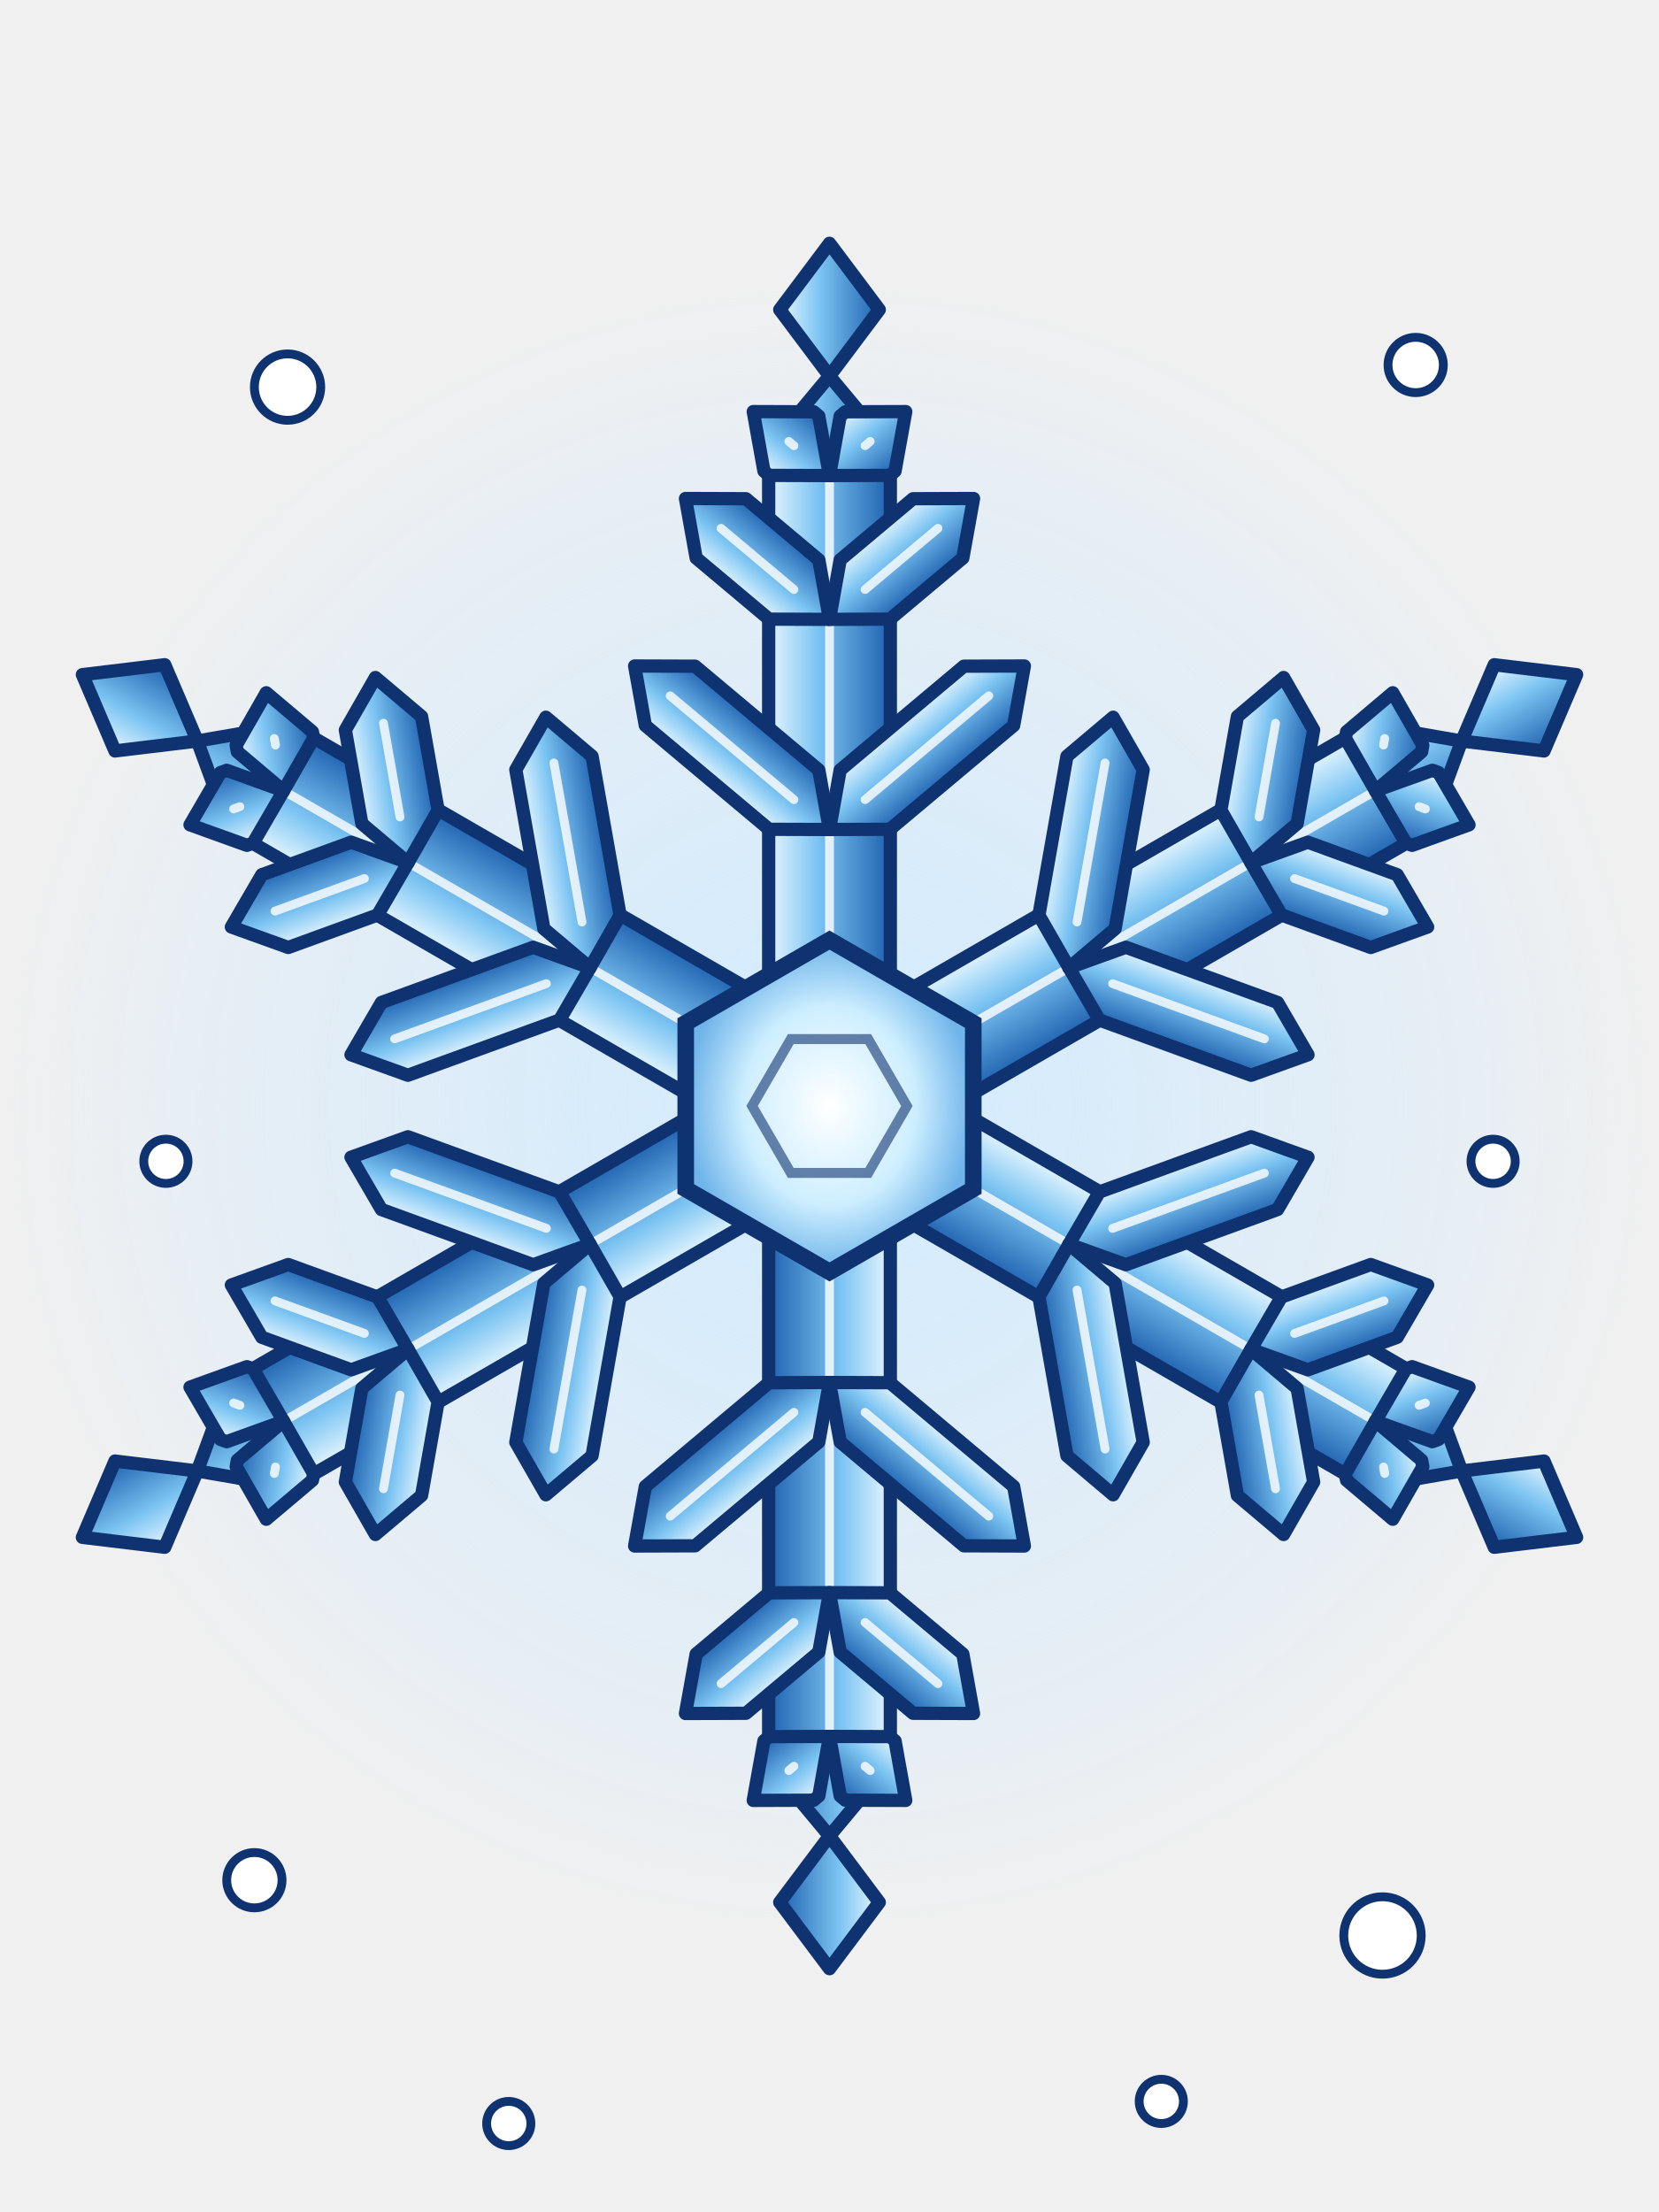
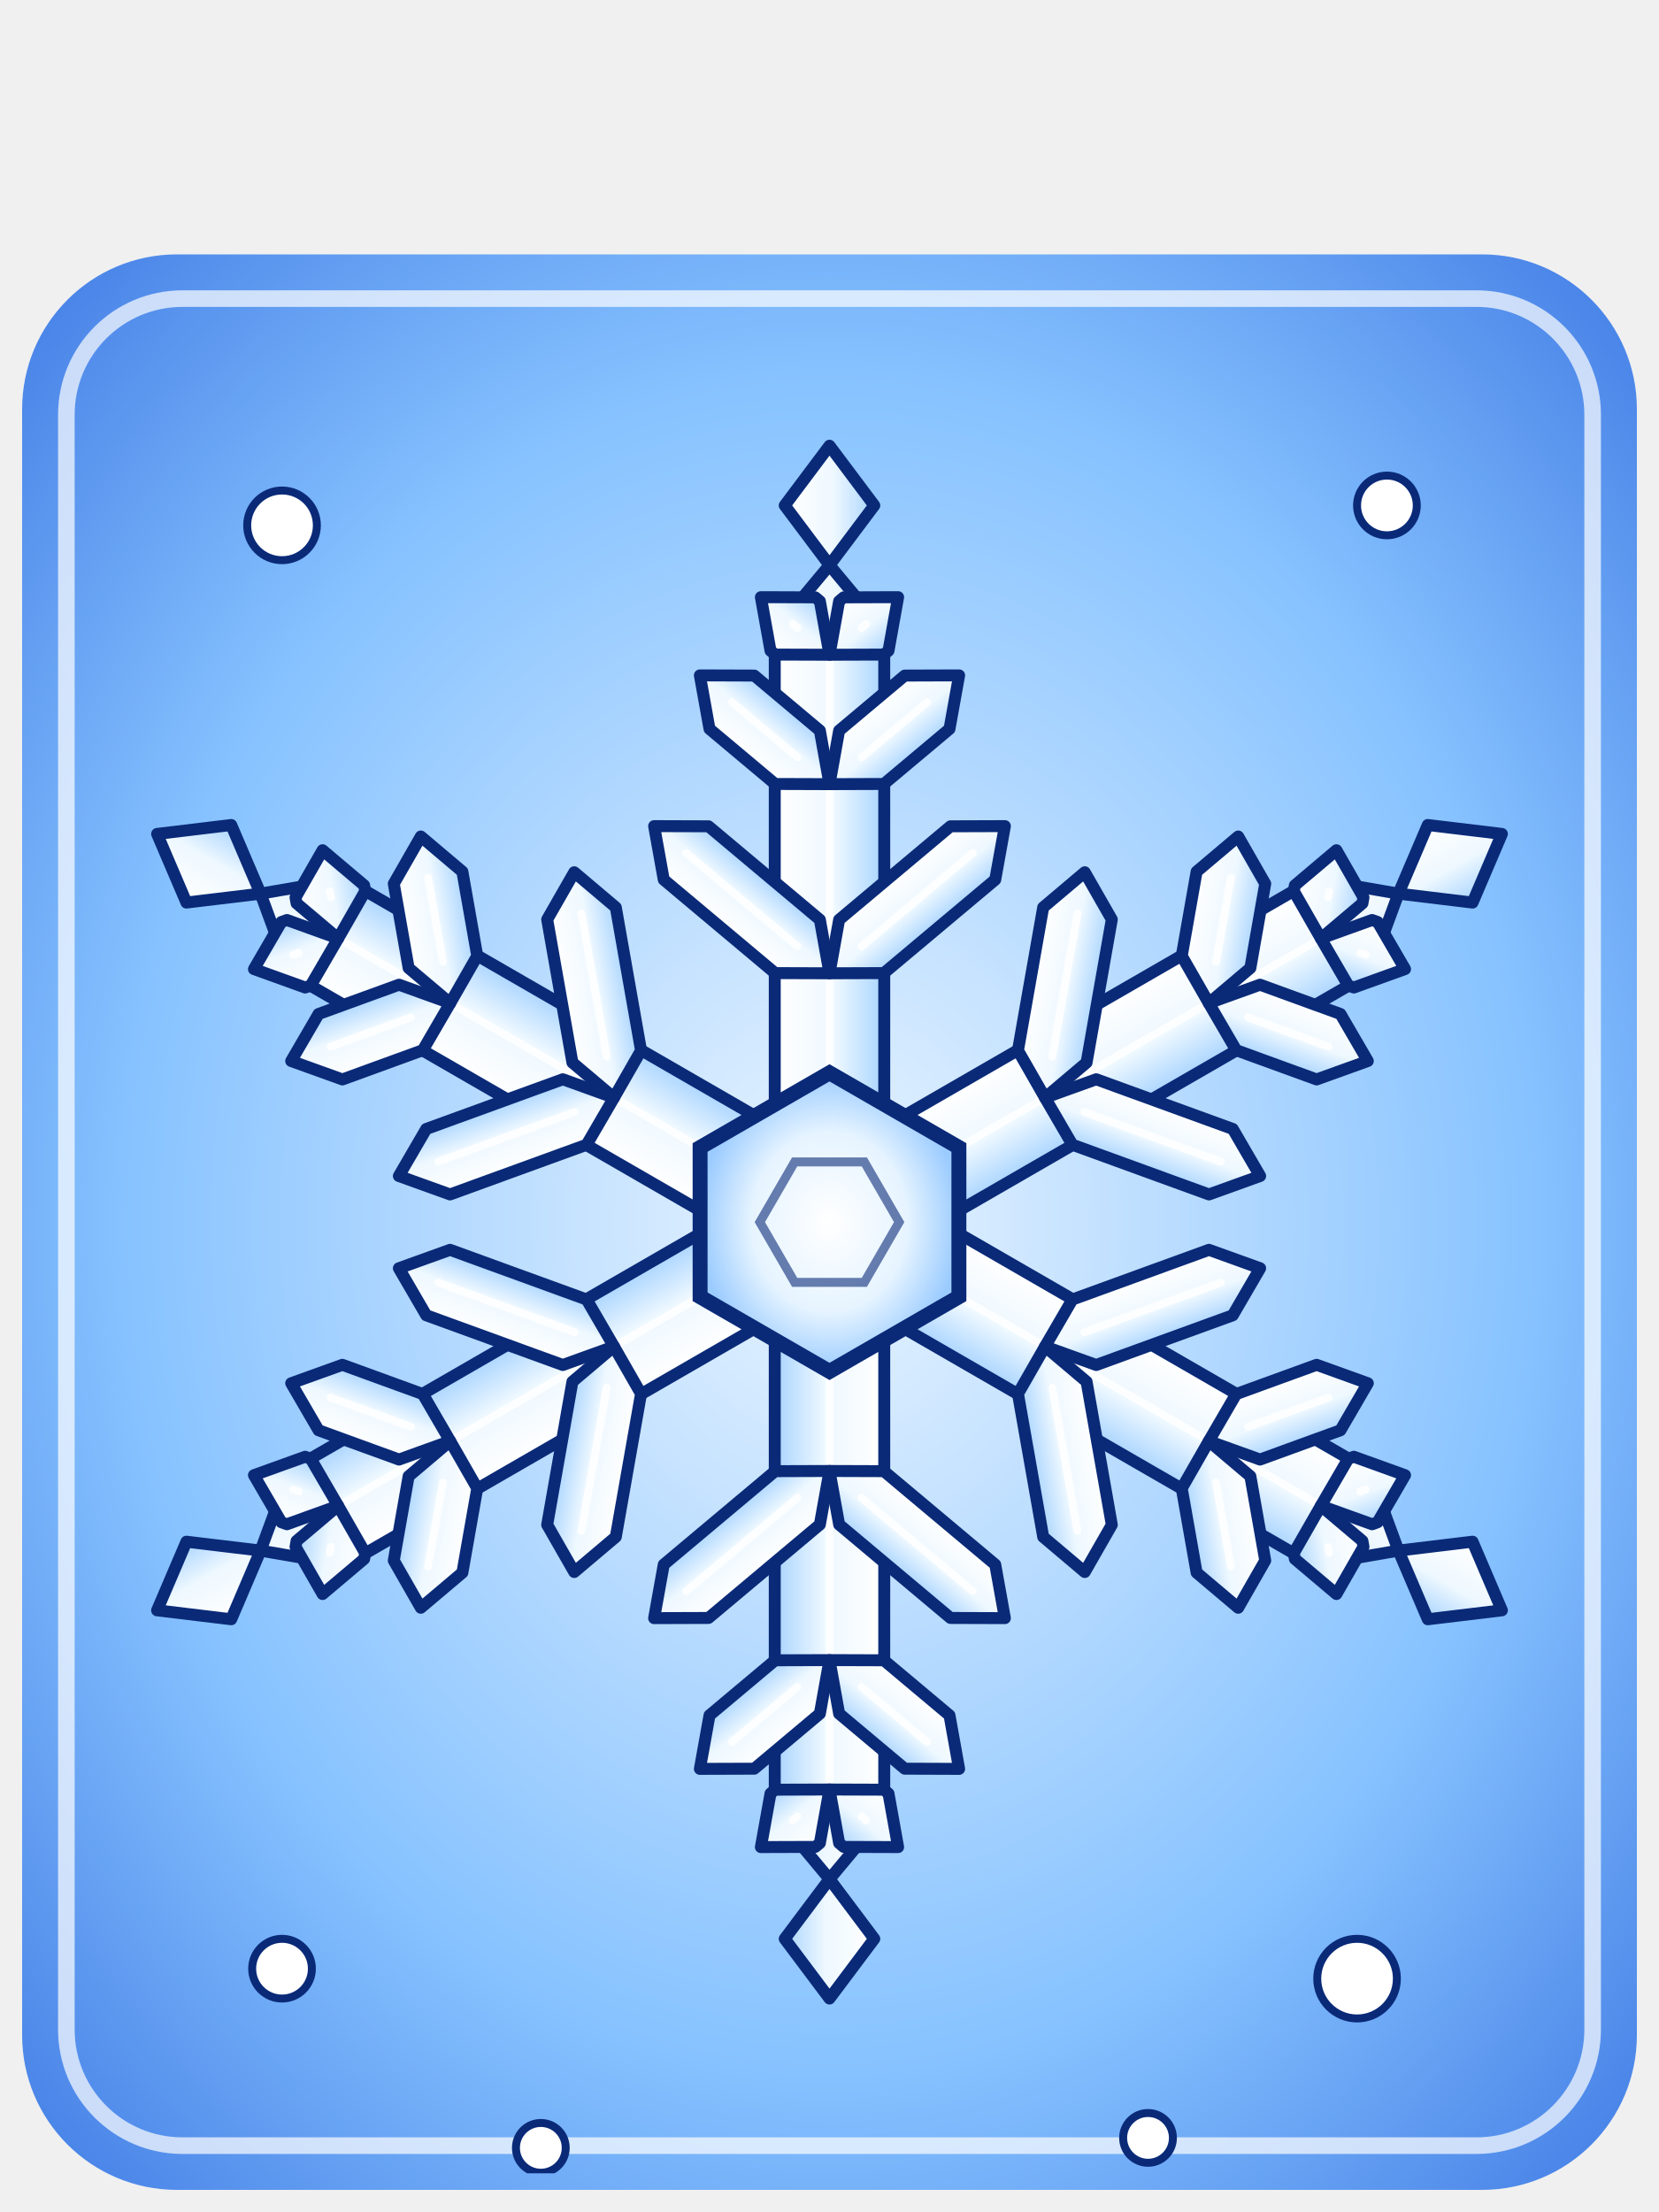
<svg xmlns="http://www.w3.org/2000/svg" width="300" height="400" viewBox="0 0 300 400">
  <defs>
-     <radialGradient id="g0" cx="0.5" cy="0.5" r="0.5">
-       <stop offset="0" stop-color="#cfeaff" stop-opacity="0.95" />
-       <stop offset="0.7" stop-color="#cfeaff" stop-opacity="0.35" />
-       <stop offset="1" stop-color="#cfeaff" stop-opacity="0" />
+     <linearGradient id="g0" x1="0" y1="0" x2="0" y2="1">
+       <stop offset="0" stop-color="#ffffff" />
+       <stop offset="0.55" stop-color="#eef8ff" />
+       <stop offset="1" stop-color="#a8d4ff" />
+     </linearGradient>
+     <radialGradient id="g1" cx="0.5" cy="0.5" r="0.5">
+       <stop offset="0" stop-color="#ffffff" />
+       <stop offset="0.6" stop-color="#e6f4ff" />
+       <stop offset="1" stop-color="#9cccff" />
    </radialGradient>
-     <linearGradient id="g1" x1="0" y1="0" x2="0" y2="1">
-       <stop offset="0" stop-color="#e6f6ff" />
-       <stop offset="0.4" stop-color="#7cc4f2" />
-       <stop offset="1" stop-color="#1f62b0" />
-     </linearGradient>
-     <radialGradient id="g2" cx="0.5" cy="0.5" r="0.5">
-       <stop offset="0" stop-color="#ffffff" />
-       <stop offset="0.6" stop-color="#cdeeff" />
-       <stop offset="1" stop-color="#6fb4ea" />
+     <radialGradient id="g2" cx="0.5" cy="0.5" r="0.8">
+       <stop offset="0" stop-color="#eaf5ff" />
+       <stop offset="0.55" stop-color="#86c2ff" />
+       <stop offset="1" stop-color="#2a64dc" />
    </radialGradient>
+     <clipPath id="card">
+       <rect x="7" y="49" width="286" height="344" rx="25" />
+     </clipPath>
  </defs>
-   <circle cx="150" cy="200" r="148" fill="url(#g0)" />
-   <g transform="translate(150 200) rotate(-90)">
-     <path d="M0,0 L13.2,-11 L118.8,-11 L132,0 L118.8,11 L13.2,11Z" fill="url(#g1)" stroke="#0f3270" stroke-width="2.4" stroke-linejoin="round" stroke-linecap="round" />
-     <path d="M13.2,0 L118.8,0" fill="none" stroke="#ffffff" stroke-width="1.6" stroke-linecap="round" stroke-linejoin="round" stroke-opacity="0.8" />
-     <g transform="translate(50 0) rotate(-50)">
-       <path d="M0,0 L8.4,-7 L37.6,-7 L46,0 L37.6,7 L8.4,7Z" fill="url(#g1)" stroke="#0f3270" stroke-width="2.4" stroke-linejoin="round" stroke-linecap="round" />
-       <path d="M8.4,0 L37.6,0" fill="none" stroke="#ffffff" stroke-width="1.6" stroke-linecap="round" stroke-linejoin="round" stroke-opacity="0.8" />
+   <rect x="4" y="46" width="292" height="350" rx="28" fill="url(#g2)" />
+   <rect x="12" y="54" width="276" height="334" rx="21" fill="none" stroke="#ffffff" stroke-width="3" stroke-opacity="0.7" />
+   <g clip-path="url(#card)">
+     <g transform="translate(150 221) scale(0.9) translate(-150 -200)">
+       <g transform="translate(150 200) rotate(-90)">
+         <path d="M0,0 L13.2,-11 L118.8,-11 L132,0 L118.8,11 L13.2,11Z" fill="url(#g0)" stroke="#0a2a78" stroke-width="2.4" stroke-linejoin="round" stroke-linecap="round" />
+         <path d="M13.2,0 L118.8,0" fill="none" stroke="#ffffff" stroke-width="1.6" stroke-linecap="round" stroke-linejoin="round" stroke-opacity="0.8" />
+         <g transform="translate(50 0) rotate(-50)">
+           <path d="M0,0 L8.4,-7 L37.6,-7 L46,0 L37.6,7 L8.4,7Z" fill="url(#g0)" stroke="#0a2a78" stroke-width="2.4" stroke-linejoin="round" stroke-linecap="round" />
+           <path d="M8.4,0 L37.6,0" fill="none" stroke="#ffffff" stroke-width="1.6" stroke-linecap="round" stroke-linejoin="round" stroke-opacity="0.8" />
+         </g>
+         <g transform="translate(50 0) rotate(50)">
+           <path d="M0,0 L8.4,-7 L37.6,-7 L46,0 L37.6,7 L8.4,7Z" fill="url(#g0)" stroke="#0a2a78" stroke-width="2.4" stroke-linejoin="round" stroke-linecap="round" />
+           <path d="M8.4,0 L37.6,0" fill="none" stroke="#ffffff" stroke-width="1.6" stroke-linecap="round" stroke-linejoin="round" stroke-opacity="0.8" />
+         </g>
+         <g transform="translate(88 0) rotate(-50)">
+           <path d="M0,0 L8.4,-7 L25.6,-7 L34,0 L25.6,7 L8.4,7Z" fill="url(#g0)" stroke="#0a2a78" stroke-width="2.4" stroke-linejoin="round" stroke-linecap="round" />
+           <path d="M8.4,0 L25.6,0" fill="none" stroke="#ffffff" stroke-width="1.6" stroke-linecap="round" stroke-linejoin="round" stroke-opacity="0.8" />
+         </g>
+         <g transform="translate(88 0) rotate(50)">
+           <path d="M0,0 L8.4,-7 L25.6,-7 L34,0 L25.6,7 L8.4,7Z" fill="url(#g0)" stroke="#0a2a78" stroke-width="2.4" stroke-linejoin="round" stroke-linecap="round" />
+           <path d="M8.4,0 L25.6,0" fill="none" stroke="#ffffff" stroke-width="1.6" stroke-linecap="round" stroke-linejoin="round" stroke-opacity="0.8" />
+         </g>
+         <g transform="translate(114 0) rotate(-50)">
+           <path d="M0,0 L8.4,-7 L9.6,-7 L18,0 L9.6,7 L8.4,7Z" fill="url(#g0)" stroke="#0a2a78" stroke-width="2.4" stroke-linejoin="round" stroke-linecap="round" />
+           <path d="M8.4,0 L9.6,0" fill="none" stroke="#ffffff" stroke-width="1.6" stroke-linecap="round" stroke-linejoin="round" stroke-opacity="0.8" />
+         </g>
+         <g transform="translate(114 0) rotate(50)">
+           <path d="M0,0 L8.4,-7 L9.6,-7 L18,0 L9.6,7 L8.4,7Z" fill="url(#g0)" stroke="#0a2a78" stroke-width="2.4" stroke-linejoin="round" stroke-linecap="round" />
+           <path d="M8.4,0 L9.6,0" fill="none" stroke="#ffffff" stroke-width="1.6" stroke-linecap="round" stroke-linejoin="round" stroke-opacity="0.8" />
+         </g>
+         <polygon points="132,0 144,-9 156,0 144,9" fill="url(#g0)" stroke="#0a2a78" stroke-width="2.4" stroke-linejoin="round" />
+       </g>
+       <g transform="translate(150 200) rotate(-30)">
+         <path d="M0,0 L13.2,-11 L118.8,-11 L132,0 L118.8,11 L13.2,11Z" fill="url(#g0)" stroke="#0a2a78" stroke-width="2.4" stroke-linejoin="round" stroke-linecap="round" />
+         <path d="M13.2,0 L118.8,0" fill="none" stroke="#ffffff" stroke-width="1.6" stroke-linecap="round" stroke-linejoin="round" stroke-opacity="0.8" />
+         <g transform="translate(50 0) rotate(-50)">
+           <path d="M0,0 L8.4,-7 L37.6,-7 L46,0 L37.6,7 L8.4,7Z" fill="url(#g0)" stroke="#0a2a78" stroke-width="2.4" stroke-linejoin="round" stroke-linecap="round" />
+           <path d="M8.4,0 L37.6,0" fill="none" stroke="#ffffff" stroke-width="1.6" stroke-linecap="round" stroke-linejoin="round" stroke-opacity="0.8" />
+         </g>
+         <g transform="translate(50 0) rotate(50)">
+           <path d="M0,0 L8.4,-7 L37.6,-7 L46,0 L37.6,7 L8.4,7Z" fill="url(#g0)" stroke="#0a2a78" stroke-width="2.4" stroke-linejoin="round" stroke-linecap="round" />
+           <path d="M8.4,0 L37.6,0" fill="none" stroke="#ffffff" stroke-width="1.6" stroke-linecap="round" stroke-linejoin="round" stroke-opacity="0.8" />
+         </g>
+         <g transform="translate(88 0) rotate(-50)">
+           <path d="M0,0 L8.4,-7 L25.6,-7 L34,0 L25.6,7 L8.4,7Z" fill="url(#g0)" stroke="#0a2a78" stroke-width="2.4" stroke-linejoin="round" stroke-linecap="round" />
+           <path d="M8.4,0 L25.6,0" fill="none" stroke="#ffffff" stroke-width="1.6" stroke-linecap="round" stroke-linejoin="round" stroke-opacity="0.8" />
+         </g>
+         <g transform="translate(88 0) rotate(50)">
+           <path d="M0,0 L8.4,-7 L25.6,-7 L34,0 L25.6,7 L8.4,7Z" fill="url(#g0)" stroke="#0a2a78" stroke-width="2.4" stroke-linejoin="round" stroke-linecap="round" />
+           <path d="M8.4,0 L25.6,0" fill="none" stroke="#ffffff" stroke-width="1.6" stroke-linecap="round" stroke-linejoin="round" stroke-opacity="0.8" />
+         </g>
+         <g transform="translate(114 0) rotate(-50)">
+           <path d="M0,0 L8.4,-7 L9.6,-7 L18,0 L9.6,7 L8.4,7Z" fill="url(#g0)" stroke="#0a2a78" stroke-width="2.4" stroke-linejoin="round" stroke-linecap="round" />
+           <path d="M8.4,0 L9.6,0" fill="none" stroke="#ffffff" stroke-width="1.6" stroke-linecap="round" stroke-linejoin="round" stroke-opacity="0.8" />
+         </g>
+         <g transform="translate(114 0) rotate(50)">
+           <path d="M0,0 L8.4,-7 L9.6,-7 L18,0 L9.6,7 L8.4,7Z" fill="url(#g0)" stroke="#0a2a78" stroke-width="2.4" stroke-linejoin="round" stroke-linecap="round" />
+           <path d="M8.4,0 L9.6,0" fill="none" stroke="#ffffff" stroke-width="1.6" stroke-linecap="round" stroke-linejoin="round" stroke-opacity="0.8" />
+         </g>
+         <polygon points="132,0 144,-9 156,0 144,9" fill="url(#g0)" stroke="#0a2a78" stroke-width="2.4" stroke-linejoin="round" />
+       </g>
+       <g transform="translate(150 200) rotate(30)">
+         <path d="M0,0 L13.2,-11 L118.8,-11 L132,0 L118.8,11 L13.2,11Z" fill="url(#g0)" stroke="#0a2a78" stroke-width="2.4" stroke-linejoin="round" stroke-linecap="round" />
+         <path d="M13.2,0 L118.8,0" fill="none" stroke="#ffffff" stroke-width="1.6" stroke-linecap="round" stroke-linejoin="round" stroke-opacity="0.8" />
+         <g transform="translate(50 0) rotate(-50)">
+           <path d="M0,0 L8.4,-7 L37.6,-7 L46,0 L37.6,7 L8.4,7Z" fill="url(#g0)" stroke="#0a2a78" stroke-width="2.4" stroke-linejoin="round" stroke-linecap="round" />
+           <path d="M8.4,0 L37.6,0" fill="none" stroke="#ffffff" stroke-width="1.6" stroke-linecap="round" stroke-linejoin="round" stroke-opacity="0.8" />
+         </g>
+         <g transform="translate(50 0) rotate(50)">
+           <path d="M0,0 L8.4,-7 L37.6,-7 L46,0 L37.6,7 L8.4,7Z" fill="url(#g0)" stroke="#0a2a78" stroke-width="2.4" stroke-linejoin="round" stroke-linecap="round" />
+           <path d="M8.4,0 L37.6,0" fill="none" stroke="#ffffff" stroke-width="1.6" stroke-linecap="round" stroke-linejoin="round" stroke-opacity="0.8" />
+         </g>
+         <g transform="translate(88 0) rotate(-50)">
+           <path d="M0,0 L8.4,-7 L25.6,-7 L34,0 L25.6,7 L8.4,7Z" fill="url(#g0)" stroke="#0a2a78" stroke-width="2.4" stroke-linejoin="round" stroke-linecap="round" />
+           <path d="M8.4,0 L25.6,0" fill="none" stroke="#ffffff" stroke-width="1.6" stroke-linecap="round" stroke-linejoin="round" stroke-opacity="0.8" />
+         </g>
+         <g transform="translate(88 0) rotate(50)">
+           <path d="M0,0 L8.4,-7 L25.6,-7 L34,0 L25.6,7 L8.4,7Z" fill="url(#g0)" stroke="#0a2a78" stroke-width="2.4" stroke-linejoin="round" stroke-linecap="round" />
+           <path d="M8.4,0 L25.6,0" fill="none" stroke="#ffffff" stroke-width="1.6" stroke-linecap="round" stroke-linejoin="round" stroke-opacity="0.8" />
+         </g>
+         <g transform="translate(114 0) rotate(-50)">
+           <path d="M0,0 L8.4,-7 L9.6,-7 L18,0 L9.6,7 L8.4,7Z" fill="url(#g0)" stroke="#0a2a78" stroke-width="2.4" stroke-linejoin="round" stroke-linecap="round" />
+           <path d="M8.4,0 L9.6,0" fill="none" stroke="#ffffff" stroke-width="1.6" stroke-linecap="round" stroke-linejoin="round" stroke-opacity="0.8" />
+         </g>
+         <g transform="translate(114 0) rotate(50)">
+           <path d="M0,0 L8.4,-7 L9.6,-7 L18,0 L9.6,7 L8.4,7Z" fill="url(#g0)" stroke="#0a2a78" stroke-width="2.4" stroke-linejoin="round" stroke-linecap="round" />
+           <path d="M8.4,0 L9.6,0" fill="none" stroke="#ffffff" stroke-width="1.6" stroke-linecap="round" stroke-linejoin="round" stroke-opacity="0.8" />
+         </g>
+         <polygon points="132,0 144,-9 156,0 144,9" fill="url(#g0)" stroke="#0a2a78" stroke-width="2.4" stroke-linejoin="round" />
+       </g>
+       <g transform="translate(150 200) rotate(90)">
+         <path d="M0,0 L13.2,-11 L118.8,-11 L132,0 L118.8,11 L13.2,11Z" fill="url(#g0)" stroke="#0a2a78" stroke-width="2.4" stroke-linejoin="round" stroke-linecap="round" />
+         <path d="M13.2,0 L118.8,0" fill="none" stroke="#ffffff" stroke-width="1.6" stroke-linecap="round" stroke-linejoin="round" stroke-opacity="0.8" />
+         <g transform="translate(50 0) rotate(-50)">
+           <path d="M0,0 L8.4,-7 L37.6,-7 L46,0 L37.6,7 L8.4,7Z" fill="url(#g0)" stroke="#0a2a78" stroke-width="2.4" stroke-linejoin="round" stroke-linecap="round" />
+           <path d="M8.4,0 L37.6,0" fill="none" stroke="#ffffff" stroke-width="1.6" stroke-linecap="round" stroke-linejoin="round" stroke-opacity="0.8" />
+         </g>
+         <g transform="translate(50 0) rotate(50)">
+           <path d="M0,0 L8.4,-7 L37.6,-7 L46,0 L37.6,7 L8.4,7Z" fill="url(#g0)" stroke="#0a2a78" stroke-width="2.4" stroke-linejoin="round" stroke-linecap="round" />
+           <path d="M8.4,0 L37.6,0" fill="none" stroke="#ffffff" stroke-width="1.6" stroke-linecap="round" stroke-linejoin="round" stroke-opacity="0.8" />
+         </g>
+         <g transform="translate(88 0) rotate(-50)">
+           <path d="M0,0 L8.4,-7 L25.6,-7 L34,0 L25.6,7 L8.4,7Z" fill="url(#g0)" stroke="#0a2a78" stroke-width="2.4" stroke-linejoin="round" stroke-linecap="round" />
+           <path d="M8.4,0 L25.6,0" fill="none" stroke="#ffffff" stroke-width="1.6" stroke-linecap="round" stroke-linejoin="round" stroke-opacity="0.8" />
+         </g>
+         <g transform="translate(88 0) rotate(50)">
+           <path d="M0,0 L8.4,-7 L25.6,-7 L34,0 L25.6,7 L8.4,7Z" fill="url(#g0)" stroke="#0a2a78" stroke-width="2.4" stroke-linejoin="round" stroke-linecap="round" />
+           <path d="M8.4,0 L25.6,0" fill="none" stroke="#ffffff" stroke-width="1.6" stroke-linecap="round" stroke-linejoin="round" stroke-opacity="0.8" />
+         </g>
+         <g transform="translate(114 0) rotate(-50)">
+           <path d="M0,0 L8.4,-7 L9.6,-7 L18,0 L9.6,7 L8.4,7Z" fill="url(#g0)" stroke="#0a2a78" stroke-width="2.4" stroke-linejoin="round" stroke-linecap="round" />
+           <path d="M8.4,0 L9.6,0" fill="none" stroke="#ffffff" stroke-width="1.6" stroke-linecap="round" stroke-linejoin="round" stroke-opacity="0.8" />
+         </g>
+         <g transform="translate(114 0) rotate(50)">
+           <path d="M0,0 L8.4,-7 L9.6,-7 L18,0 L9.6,7 L8.4,7Z" fill="url(#g0)" stroke="#0a2a78" stroke-width="2.4" stroke-linejoin="round" stroke-linecap="round" />
+           <path d="M8.4,0 L9.6,0" fill="none" stroke="#ffffff" stroke-width="1.6" stroke-linecap="round" stroke-linejoin="round" stroke-opacity="0.8" />
+         </g>
+         <polygon points="132,0 144,-9 156,0 144,9" fill="url(#g0)" stroke="#0a2a78" stroke-width="2.4" stroke-linejoin="round" />
+       </g>
+       <g transform="translate(150 200) rotate(150)">
+         <path d="M0,0 L13.2,-11 L118.8,-11 L132,0 L118.8,11 L13.2,11Z" fill="url(#g0)" stroke="#0a2a78" stroke-width="2.4" stroke-linejoin="round" stroke-linecap="round" />
+         <path d="M13.2,0 L118.8,0" fill="none" stroke="#ffffff" stroke-width="1.6" stroke-linecap="round" stroke-linejoin="round" stroke-opacity="0.8" />
+         <g transform="translate(50 0) rotate(-50)">
+           <path d="M0,0 L8.4,-7 L37.6,-7 L46,0 L37.6,7 L8.4,7Z" fill="url(#g0)" stroke="#0a2a78" stroke-width="2.4" stroke-linejoin="round" stroke-linecap="round" />
+           <path d="M8.4,0 L37.6,0" fill="none" stroke="#ffffff" stroke-width="1.6" stroke-linecap="round" stroke-linejoin="round" stroke-opacity="0.8" />
+         </g>
+         <g transform="translate(50 0) rotate(50)">
+           <path d="M0,0 L8.4,-7 L37.6,-7 L46,0 L37.6,7 L8.4,7Z" fill="url(#g0)" stroke="#0a2a78" stroke-width="2.4" stroke-linejoin="round" stroke-linecap="round" />
+           <path d="M8.4,0 L37.6,0" fill="none" stroke="#ffffff" stroke-width="1.6" stroke-linecap="round" stroke-linejoin="round" stroke-opacity="0.8" />
+         </g>
+         <g transform="translate(88 0) rotate(-50)">
+           <path d="M0,0 L8.4,-7 L25.6,-7 L34,0 L25.6,7 L8.4,7Z" fill="url(#g0)" stroke="#0a2a78" stroke-width="2.4" stroke-linejoin="round" stroke-linecap="round" />
+           <path d="M8.4,0 L25.6,0" fill="none" stroke="#ffffff" stroke-width="1.6" stroke-linecap="round" stroke-linejoin="round" stroke-opacity="0.8" />
+         </g>
+         <g transform="translate(88 0) rotate(50)">
+           <path d="M0,0 L8.4,-7 L25.6,-7 L34,0 L25.6,7 L8.4,7Z" fill="url(#g0)" stroke="#0a2a78" stroke-width="2.4" stroke-linejoin="round" stroke-linecap="round" />
+           <path d="M8.4,0 L25.6,0" fill="none" stroke="#ffffff" stroke-width="1.6" stroke-linecap="round" stroke-linejoin="round" stroke-opacity="0.8" />
+         </g>
+         <g transform="translate(114 0) rotate(-50)">
+           <path d="M0,0 L8.4,-7 L9.6,-7 L18,0 L9.6,7 L8.4,7Z" fill="url(#g0)" stroke="#0a2a78" stroke-width="2.4" stroke-linejoin="round" stroke-linecap="round" />
+           <path d="M8.4,0 L9.6,0" fill="none" stroke="#ffffff" stroke-width="1.6" stroke-linecap="round" stroke-linejoin="round" stroke-opacity="0.8" />
+         </g>
+         <g transform="translate(114 0) rotate(50)">
+           <path d="M0,0 L8.4,-7 L9.6,-7 L18,0 L9.6,7 L8.4,7Z" fill="url(#g0)" stroke="#0a2a78" stroke-width="2.4" stroke-linejoin="round" stroke-linecap="round" />
+           <path d="M8.4,0 L9.6,0" fill="none" stroke="#ffffff" stroke-width="1.6" stroke-linecap="round" stroke-linejoin="round" stroke-opacity="0.8" />
+         </g>
+         <polygon points="132,0 144,-9 156,0 144,9" fill="url(#g0)" stroke="#0a2a78" stroke-width="2.4" stroke-linejoin="round" />
+       </g>
+       <g transform="translate(150 200) rotate(210)">
+         <path d="M0,0 L13.2,-11 L118.8,-11 L132,0 L118.8,11 L13.2,11Z" fill="url(#g0)" stroke="#0a2a78" stroke-width="2.4" stroke-linejoin="round" stroke-linecap="round" />
+         <path d="M13.2,0 L118.8,0" fill="none" stroke="#ffffff" stroke-width="1.6" stroke-linecap="round" stroke-linejoin="round" stroke-opacity="0.8" />
+         <g transform="translate(50 0) rotate(-50)">
+           <path d="M0,0 L8.4,-7 L37.6,-7 L46,0 L37.6,7 L8.4,7Z" fill="url(#g0)" stroke="#0a2a78" stroke-width="2.4" stroke-linejoin="round" stroke-linecap="round" />
+           <path d="M8.4,0 L37.6,0" fill="none" stroke="#ffffff" stroke-width="1.6" stroke-linecap="round" stroke-linejoin="round" stroke-opacity="0.8" />
+         </g>
+         <g transform="translate(50 0) rotate(50)">
+           <path d="M0,0 L8.4,-7 L37.6,-7 L46,0 L37.6,7 L8.4,7Z" fill="url(#g0)" stroke="#0a2a78" stroke-width="2.4" stroke-linejoin="round" stroke-linecap="round" />
+           <path d="M8.4,0 L37.6,0" fill="none" stroke="#ffffff" stroke-width="1.6" stroke-linecap="round" stroke-linejoin="round" stroke-opacity="0.8" />
+         </g>
+         <g transform="translate(88 0) rotate(-50)">
+           <path d="M0,0 L8.4,-7 L25.6,-7 L34,0 L25.6,7 L8.4,7Z" fill="url(#g0)" stroke="#0a2a78" stroke-width="2.4" stroke-linejoin="round" stroke-linecap="round" />
+           <path d="M8.4,0 L25.6,0" fill="none" stroke="#ffffff" stroke-width="1.6" stroke-linecap="round" stroke-linejoin="round" stroke-opacity="0.8" />
+         </g>
+         <g transform="translate(88 0) rotate(50)">
+           <path d="M0,0 L8.4,-7 L25.6,-7 L34,0 L25.6,7 L8.4,7Z" fill="url(#g0)" stroke="#0a2a78" stroke-width="2.4" stroke-linejoin="round" stroke-linecap="round" />
+           <path d="M8.4,0 L25.6,0" fill="none" stroke="#ffffff" stroke-width="1.6" stroke-linecap="round" stroke-linejoin="round" stroke-opacity="0.8" />
+         </g>
+         <g transform="translate(114 0) rotate(-50)">
+           <path d="M0,0 L8.4,-7 L9.6,-7 L18,0 L9.6,7 L8.4,7Z" fill="url(#g0)" stroke="#0a2a78" stroke-width="2.4" stroke-linejoin="round" stroke-linecap="round" />
+           <path d="M8.4,0 L9.6,0" fill="none" stroke="#ffffff" stroke-width="1.6" stroke-linecap="round" stroke-linejoin="round" stroke-opacity="0.8" />
+         </g>
+         <g transform="translate(114 0) rotate(50)">
+           <path d="M0,0 L8.4,-7 L9.6,-7 L18,0 L9.6,7 L8.4,7Z" fill="url(#g0)" stroke="#0a2a78" stroke-width="2.4" stroke-linejoin="round" stroke-linecap="round" />
+           <path d="M8.4,0 L9.6,0" fill="none" stroke="#ffffff" stroke-width="1.6" stroke-linecap="round" stroke-linejoin="round" stroke-opacity="0.8" />
+         </g>
+         <polygon points="132,0 144,-9 156,0 144,9" fill="url(#g0)" stroke="#0a2a78" stroke-width="2.4" stroke-linejoin="round" />
+       </g>
+       <polygon points="176,215 150,230 124,215 124,185 150,170 176,185" fill="url(#g1)" stroke="#0a2a78" stroke-width="3" />
+       <polygon points="164,200 157,212.1 143,212.1 136,200 143,187.9 157,187.9" fill="none" stroke="#0a2a78" stroke-width="1.8" stroke-opacity="0.6" />
+       <circle cx="40" cy="60" r="7" fill="#ffffff" stroke="#0a2a78" stroke-width="1.6" />
+       <circle cx="262" cy="56" r="6" fill="#ffffff" stroke="#0a2a78" stroke-width="1.6" />
+       <circle cx="256" cy="352" r="8" fill="#ffffff" stroke="#0a2a78" stroke-width="1.6" />
+       <circle cx="40" cy="350" r="6" fill="#ffffff" stroke="#0a2a78" stroke-width="1.6" />
+       <circle cx="214" cy="384" r="5" fill="#ffffff" stroke="#0a2a78" stroke-width="1.6" />
+       <circle cx="92" cy="386" r="5" fill="#ffffff" stroke="#0a2a78" stroke-width="1.6" />
    </g>
-     <g transform="translate(50 0) rotate(50)">
-       <path d="M0,0 L8.4,-7 L37.6,-7 L46,0 L37.6,7 L8.4,7Z" fill="url(#g1)" stroke="#0f3270" stroke-width="2.4" stroke-linejoin="round" stroke-linecap="round" />
-       <path d="M8.4,0 L37.6,0" fill="none" stroke="#ffffff" stroke-width="1.6" stroke-linecap="round" stroke-linejoin="round" stroke-opacity="0.8" />
-     </g>
-     <g transform="translate(88 0) rotate(-50)">
-       <path d="M0,0 L8.4,-7 L25.6,-7 L34,0 L25.6,7 L8.4,7Z" fill="url(#g1)" stroke="#0f3270" stroke-width="2.4" stroke-linejoin="round" stroke-linecap="round" />
-       <path d="M8.4,0 L25.6,0" fill="none" stroke="#ffffff" stroke-width="1.6" stroke-linecap="round" stroke-linejoin="round" stroke-opacity="0.8" />
-     </g>
-     <g transform="translate(88 0) rotate(50)">
-       <path d="M0,0 L8.4,-7 L25.6,-7 L34,0 L25.6,7 L8.4,7Z" fill="url(#g1)" stroke="#0f3270" stroke-width="2.4" stroke-linejoin="round" stroke-linecap="round" />
-       <path d="M8.4,0 L25.6,0" fill="none" stroke="#ffffff" stroke-width="1.6" stroke-linecap="round" stroke-linejoin="round" stroke-opacity="0.8" />
-     </g>
-     <g transform="translate(114 0) rotate(-50)">
-       <path d="M0,0 L8.4,-7 L9.6,-7 L18,0 L9.6,7 L8.4,7Z" fill="url(#g1)" stroke="#0f3270" stroke-width="2.4" stroke-linejoin="round" stroke-linecap="round" />
-       <path d="M8.4,0 L9.6,0" fill="none" stroke="#ffffff" stroke-width="1.6" stroke-linecap="round" stroke-linejoin="round" stroke-opacity="0.8" />
-     </g>
-     <g transform="translate(114 0) rotate(50)">
-       <path d="M0,0 L8.4,-7 L9.6,-7 L18,0 L9.6,7 L8.4,7Z" fill="url(#g1)" stroke="#0f3270" stroke-width="2.4" stroke-linejoin="round" stroke-linecap="round" />
-       <path d="M8.4,0 L9.6,0" fill="none" stroke="#ffffff" stroke-width="1.6" stroke-linecap="round" stroke-linejoin="round" stroke-opacity="0.8" />
-     </g>
-     <polygon points="132,0 144,-9 156,0 144,9" fill="url(#g1)" stroke="#0f3270" stroke-width="2.4" stroke-linejoin="round" />
  </g>
-   <g transform="translate(150 200) rotate(-30)">
-     <path d="M0,0 L13.2,-11 L118.8,-11 L132,0 L118.8,11 L13.2,11Z" fill="url(#g1)" stroke="#0f3270" stroke-width="2.4" stroke-linejoin="round" stroke-linecap="round" />
-     <path d="M13.2,0 L118.8,0" fill="none" stroke="#ffffff" stroke-width="1.6" stroke-linecap="round" stroke-linejoin="round" stroke-opacity="0.8" />
-     <g transform="translate(50 0) rotate(-50)">
-       <path d="M0,0 L8.4,-7 L37.6,-7 L46,0 L37.6,7 L8.4,7Z" fill="url(#g1)" stroke="#0f3270" stroke-width="2.4" stroke-linejoin="round" stroke-linecap="round" />
-       <path d="M8.4,0 L37.6,0" fill="none" stroke="#ffffff" stroke-width="1.6" stroke-linecap="round" stroke-linejoin="round" stroke-opacity="0.8" />
-     </g>
-     <g transform="translate(50 0) rotate(50)">
-       <path d="M0,0 L8.4,-7 L37.6,-7 L46,0 L37.6,7 L8.4,7Z" fill="url(#g1)" stroke="#0f3270" stroke-width="2.4" stroke-linejoin="round" stroke-linecap="round" />
-       <path d="M8.4,0 L37.6,0" fill="none" stroke="#ffffff" stroke-width="1.6" stroke-linecap="round" stroke-linejoin="round" stroke-opacity="0.8" />
-     </g>
-     <g transform="translate(88 0) rotate(-50)">
-       <path d="M0,0 L8.4,-7 L25.6,-7 L34,0 L25.6,7 L8.4,7Z" fill="url(#g1)" stroke="#0f3270" stroke-width="2.4" stroke-linejoin="round" stroke-linecap="round" />
-       <path d="M8.4,0 L25.6,0" fill="none" stroke="#ffffff" stroke-width="1.6" stroke-linecap="round" stroke-linejoin="round" stroke-opacity="0.8" />
-     </g>
-     <g transform="translate(88 0) rotate(50)">
-       <path d="M0,0 L8.4,-7 L25.6,-7 L34,0 L25.6,7 L8.4,7Z" fill="url(#g1)" stroke="#0f3270" stroke-width="2.4" stroke-linejoin="round" stroke-linecap="round" />
-       <path d="M8.4,0 L25.6,0" fill="none" stroke="#ffffff" stroke-width="1.6" stroke-linecap="round" stroke-linejoin="round" stroke-opacity="0.8" />
-     </g>
-     <g transform="translate(114 0) rotate(-50)">
-       <path d="M0,0 L8.4,-7 L9.6,-7 L18,0 L9.6,7 L8.4,7Z" fill="url(#g1)" stroke="#0f3270" stroke-width="2.4" stroke-linejoin="round" stroke-linecap="round" />
-       <path d="M8.4,0 L9.6,0" fill="none" stroke="#ffffff" stroke-width="1.6" stroke-linecap="round" stroke-linejoin="round" stroke-opacity="0.8" />
-     </g>
-     <g transform="translate(114 0) rotate(50)">
-       <path d="M0,0 L8.4,-7 L9.6,-7 L18,0 L9.6,7 L8.4,7Z" fill="url(#g1)" stroke="#0f3270" stroke-width="2.4" stroke-linejoin="round" stroke-linecap="round" />
-       <path d="M8.4,0 L9.6,0" fill="none" stroke="#ffffff" stroke-width="1.6" stroke-linecap="round" stroke-linejoin="round" stroke-opacity="0.8" />
-     </g>
-     <polygon points="132,0 144,-9 156,0 144,9" fill="url(#g1)" stroke="#0f3270" stroke-width="2.4" stroke-linejoin="round" />
-   </g>
-   <g transform="translate(150 200) rotate(30)">
-     <path d="M0,0 L13.2,-11 L118.8,-11 L132,0 L118.8,11 L13.2,11Z" fill="url(#g1)" stroke="#0f3270" stroke-width="2.4" stroke-linejoin="round" stroke-linecap="round" />
-     <path d="M13.2,0 L118.8,0" fill="none" stroke="#ffffff" stroke-width="1.6" stroke-linecap="round" stroke-linejoin="round" stroke-opacity="0.8" />
-     <g transform="translate(50 0) rotate(-50)">
-       <path d="M0,0 L8.4,-7 L37.6,-7 L46,0 L37.6,7 L8.4,7Z" fill="url(#g1)" stroke="#0f3270" stroke-width="2.4" stroke-linejoin="round" stroke-linecap="round" />
-       <path d="M8.4,0 L37.6,0" fill="none" stroke="#ffffff" stroke-width="1.6" stroke-linecap="round" stroke-linejoin="round" stroke-opacity="0.8" />
-     </g>
-     <g transform="translate(50 0) rotate(50)">
-       <path d="M0,0 L8.4,-7 L37.6,-7 L46,0 L37.6,7 L8.4,7Z" fill="url(#g1)" stroke="#0f3270" stroke-width="2.4" stroke-linejoin="round" stroke-linecap="round" />
-       <path d="M8.4,0 L37.6,0" fill="none" stroke="#ffffff" stroke-width="1.6" stroke-linecap="round" stroke-linejoin="round" stroke-opacity="0.8" />
-     </g>
-     <g transform="translate(88 0) rotate(-50)">
-       <path d="M0,0 L8.4,-7 L25.6,-7 L34,0 L25.6,7 L8.4,7Z" fill="url(#g1)" stroke="#0f3270" stroke-width="2.4" stroke-linejoin="round" stroke-linecap="round" />
-       <path d="M8.4,0 L25.6,0" fill="none" stroke="#ffffff" stroke-width="1.6" stroke-linecap="round" stroke-linejoin="round" stroke-opacity="0.8" />
-     </g>
-     <g transform="translate(88 0) rotate(50)">
-       <path d="M0,0 L8.4,-7 L25.6,-7 L34,0 L25.6,7 L8.4,7Z" fill="url(#g1)" stroke="#0f3270" stroke-width="2.4" stroke-linejoin="round" stroke-linecap="round" />
-       <path d="M8.4,0 L25.6,0" fill="none" stroke="#ffffff" stroke-width="1.6" stroke-linecap="round" stroke-linejoin="round" stroke-opacity="0.8" />
-     </g>
-     <g transform="translate(114 0) rotate(-50)">
-       <path d="M0,0 L8.4,-7 L9.6,-7 L18,0 L9.6,7 L8.4,7Z" fill="url(#g1)" stroke="#0f3270" stroke-width="2.4" stroke-linejoin="round" stroke-linecap="round" />
-       <path d="M8.4,0 L9.6,0" fill="none" stroke="#ffffff" stroke-width="1.6" stroke-linecap="round" stroke-linejoin="round" stroke-opacity="0.8" />
-     </g>
-     <g transform="translate(114 0) rotate(50)">
-       <path d="M0,0 L8.4,-7 L9.6,-7 L18,0 L9.6,7 L8.4,7Z" fill="url(#g1)" stroke="#0f3270" stroke-width="2.4" stroke-linejoin="round" stroke-linecap="round" />
-       <path d="M8.4,0 L9.6,0" fill="none" stroke="#ffffff" stroke-width="1.6" stroke-linecap="round" stroke-linejoin="round" stroke-opacity="0.8" />
-     </g>
-     <polygon points="132,0 144,-9 156,0 144,9" fill="url(#g1)" stroke="#0f3270" stroke-width="2.4" stroke-linejoin="round" />
-   </g>
-   <g transform="translate(150 200) rotate(90)">
-     <path d="M0,0 L13.2,-11 L118.8,-11 L132,0 L118.8,11 L13.2,11Z" fill="url(#g1)" stroke="#0f3270" stroke-width="2.4" stroke-linejoin="round" stroke-linecap="round" />
-     <path d="M13.2,0 L118.8,0" fill="none" stroke="#ffffff" stroke-width="1.6" stroke-linecap="round" stroke-linejoin="round" stroke-opacity="0.8" />
-     <g transform="translate(50 0) rotate(-50)">
-       <path d="M0,0 L8.4,-7 L37.6,-7 L46,0 L37.6,7 L8.4,7Z" fill="url(#g1)" stroke="#0f3270" stroke-width="2.4" stroke-linejoin="round" stroke-linecap="round" />
-       <path d="M8.4,0 L37.6,0" fill="none" stroke="#ffffff" stroke-width="1.6" stroke-linecap="round" stroke-linejoin="round" stroke-opacity="0.8" />
-     </g>
-     <g transform="translate(50 0) rotate(50)">
-       <path d="M0,0 L8.4,-7 L37.6,-7 L46,0 L37.6,7 L8.4,7Z" fill="url(#g1)" stroke="#0f3270" stroke-width="2.4" stroke-linejoin="round" stroke-linecap="round" />
-       <path d="M8.4,0 L37.6,0" fill="none" stroke="#ffffff" stroke-width="1.6" stroke-linecap="round" stroke-linejoin="round" stroke-opacity="0.8" />
-     </g>
-     <g transform="translate(88 0) rotate(-50)">
-       <path d="M0,0 L8.4,-7 L25.6,-7 L34,0 L25.6,7 L8.4,7Z" fill="url(#g1)" stroke="#0f3270" stroke-width="2.4" stroke-linejoin="round" stroke-linecap="round" />
-       <path d="M8.4,0 L25.6,0" fill="none" stroke="#ffffff" stroke-width="1.6" stroke-linecap="round" stroke-linejoin="round" stroke-opacity="0.8" />
-     </g>
-     <g transform="translate(88 0) rotate(50)">
-       <path d="M0,0 L8.4,-7 L25.6,-7 L34,0 L25.6,7 L8.4,7Z" fill="url(#g1)" stroke="#0f3270" stroke-width="2.4" stroke-linejoin="round" stroke-linecap="round" />
-       <path d="M8.4,0 L25.6,0" fill="none" stroke="#ffffff" stroke-width="1.6" stroke-linecap="round" stroke-linejoin="round" stroke-opacity="0.8" />
-     </g>
-     <g transform="translate(114 0) rotate(-50)">
-       <path d="M0,0 L8.4,-7 L9.6,-7 L18,0 L9.6,7 L8.4,7Z" fill="url(#g1)" stroke="#0f3270" stroke-width="2.4" stroke-linejoin="round" stroke-linecap="round" />
-       <path d="M8.4,0 L9.6,0" fill="none" stroke="#ffffff" stroke-width="1.6" stroke-linecap="round" stroke-linejoin="round" stroke-opacity="0.8" />
-     </g>
-     <g transform="translate(114 0) rotate(50)">
-       <path d="M0,0 L8.4,-7 L9.6,-7 L18,0 L9.6,7 L8.4,7Z" fill="url(#g1)" stroke="#0f3270" stroke-width="2.4" stroke-linejoin="round" stroke-linecap="round" />
-       <path d="M8.4,0 L9.6,0" fill="none" stroke="#ffffff" stroke-width="1.6" stroke-linecap="round" stroke-linejoin="round" stroke-opacity="0.8" />
-     </g>
-     <polygon points="132,0 144,-9 156,0 144,9" fill="url(#g1)" stroke="#0f3270" stroke-width="2.4" stroke-linejoin="round" />
-   </g>
-   <g transform="translate(150 200) rotate(150)">
-     <path d="M0,0 L13.2,-11 L118.8,-11 L132,0 L118.8,11 L13.2,11Z" fill="url(#g1)" stroke="#0f3270" stroke-width="2.4" stroke-linejoin="round" stroke-linecap="round" />
-     <path d="M13.2,0 L118.8,0" fill="none" stroke="#ffffff" stroke-width="1.6" stroke-linecap="round" stroke-linejoin="round" stroke-opacity="0.8" />
-     <g transform="translate(50 0) rotate(-50)">
-       <path d="M0,0 L8.4,-7 L37.6,-7 L46,0 L37.6,7 L8.4,7Z" fill="url(#g1)" stroke="#0f3270" stroke-width="2.4" stroke-linejoin="round" stroke-linecap="round" />
-       <path d="M8.4,0 L37.6,0" fill="none" stroke="#ffffff" stroke-width="1.6" stroke-linecap="round" stroke-linejoin="round" stroke-opacity="0.8" />
-     </g>
-     <g transform="translate(50 0) rotate(50)">
-       <path d="M0,0 L8.4,-7 L37.6,-7 L46,0 L37.6,7 L8.4,7Z" fill="url(#g1)" stroke="#0f3270" stroke-width="2.4" stroke-linejoin="round" stroke-linecap="round" />
-       <path d="M8.4,0 L37.6,0" fill="none" stroke="#ffffff" stroke-width="1.6" stroke-linecap="round" stroke-linejoin="round" stroke-opacity="0.8" />
-     </g>
-     <g transform="translate(88 0) rotate(-50)">
-       <path d="M0,0 L8.4,-7 L25.6,-7 L34,0 L25.6,7 L8.4,7Z" fill="url(#g1)" stroke="#0f3270" stroke-width="2.4" stroke-linejoin="round" stroke-linecap="round" />
-       <path d="M8.4,0 L25.6,0" fill="none" stroke="#ffffff" stroke-width="1.6" stroke-linecap="round" stroke-linejoin="round" stroke-opacity="0.8" />
-     </g>
-     <g transform="translate(88 0) rotate(50)">
-       <path d="M0,0 L8.4,-7 L25.6,-7 L34,0 L25.6,7 L8.4,7Z" fill="url(#g1)" stroke="#0f3270" stroke-width="2.4" stroke-linejoin="round" stroke-linecap="round" />
-       <path d="M8.4,0 L25.6,0" fill="none" stroke="#ffffff" stroke-width="1.6" stroke-linecap="round" stroke-linejoin="round" stroke-opacity="0.8" />
-     </g>
-     <g transform="translate(114 0) rotate(-50)">
-       <path d="M0,0 L8.4,-7 L9.6,-7 L18,0 L9.6,7 L8.4,7Z" fill="url(#g1)" stroke="#0f3270" stroke-width="2.4" stroke-linejoin="round" stroke-linecap="round" />
-       <path d="M8.4,0 L9.6,0" fill="none" stroke="#ffffff" stroke-width="1.6" stroke-linecap="round" stroke-linejoin="round" stroke-opacity="0.8" />
-     </g>
-     <g transform="translate(114 0) rotate(50)">
-       <path d="M0,0 L8.4,-7 L9.6,-7 L18,0 L9.6,7 L8.4,7Z" fill="url(#g1)" stroke="#0f3270" stroke-width="2.4" stroke-linejoin="round" stroke-linecap="round" />
-       <path d="M8.4,0 L9.6,0" fill="none" stroke="#ffffff" stroke-width="1.6" stroke-linecap="round" stroke-linejoin="round" stroke-opacity="0.8" />
-     </g>
-     <polygon points="132,0 144,-9 156,0 144,9" fill="url(#g1)" stroke="#0f3270" stroke-width="2.4" stroke-linejoin="round" />
-   </g>
-   <g transform="translate(150 200) rotate(210)">
-     <path d="M0,0 L13.2,-11 L118.8,-11 L132,0 L118.8,11 L13.2,11Z" fill="url(#g1)" stroke="#0f3270" stroke-width="2.4" stroke-linejoin="round" stroke-linecap="round" />
-     <path d="M13.2,0 L118.8,0" fill="none" stroke="#ffffff" stroke-width="1.6" stroke-linecap="round" stroke-linejoin="round" stroke-opacity="0.8" />
-     <g transform="translate(50 0) rotate(-50)">
-       <path d="M0,0 L8.4,-7 L37.6,-7 L46,0 L37.6,7 L8.4,7Z" fill="url(#g1)" stroke="#0f3270" stroke-width="2.4" stroke-linejoin="round" stroke-linecap="round" />
-       <path d="M8.4,0 L37.6,0" fill="none" stroke="#ffffff" stroke-width="1.6" stroke-linecap="round" stroke-linejoin="round" stroke-opacity="0.8" />
-     </g>
-     <g transform="translate(50 0) rotate(50)">
-       <path d="M0,0 L8.4,-7 L37.6,-7 L46,0 L37.6,7 L8.4,7Z" fill="url(#g1)" stroke="#0f3270" stroke-width="2.4" stroke-linejoin="round" stroke-linecap="round" />
-       <path d="M8.4,0 L37.6,0" fill="none" stroke="#ffffff" stroke-width="1.6" stroke-linecap="round" stroke-linejoin="round" stroke-opacity="0.8" />
-     </g>
-     <g transform="translate(88 0) rotate(-50)">
-       <path d="M0,0 L8.4,-7 L25.6,-7 L34,0 L25.6,7 L8.4,7Z" fill="url(#g1)" stroke="#0f3270" stroke-width="2.4" stroke-linejoin="round" stroke-linecap="round" />
-       <path d="M8.4,0 L25.6,0" fill="none" stroke="#ffffff" stroke-width="1.6" stroke-linecap="round" stroke-linejoin="round" stroke-opacity="0.8" />
-     </g>
-     <g transform="translate(88 0) rotate(50)">
-       <path d="M0,0 L8.4,-7 L25.6,-7 L34,0 L25.6,7 L8.4,7Z" fill="url(#g1)" stroke="#0f3270" stroke-width="2.4" stroke-linejoin="round" stroke-linecap="round" />
-       <path d="M8.4,0 L25.6,0" fill="none" stroke="#ffffff" stroke-width="1.6" stroke-linecap="round" stroke-linejoin="round" stroke-opacity="0.8" />
-     </g>
-     <g transform="translate(114 0) rotate(-50)">
-       <path d="M0,0 L8.4,-7 L9.6,-7 L18,0 L9.6,7 L8.4,7Z" fill="url(#g1)" stroke="#0f3270" stroke-width="2.4" stroke-linejoin="round" stroke-linecap="round" />
-       <path d="M8.4,0 L9.6,0" fill="none" stroke="#ffffff" stroke-width="1.6" stroke-linecap="round" stroke-linejoin="round" stroke-opacity="0.8" />
-     </g>
-     <g transform="translate(114 0) rotate(50)">
-       <path d="M0,0 L8.4,-7 L9.6,-7 L18,0 L9.6,7 L8.4,7Z" fill="url(#g1)" stroke="#0f3270" stroke-width="2.4" stroke-linejoin="round" stroke-linecap="round" />
-       <path d="M8.4,0 L9.6,0" fill="none" stroke="#ffffff" stroke-width="1.6" stroke-linecap="round" stroke-linejoin="round" stroke-opacity="0.8" />
-     </g>
-     <polygon points="132,0 144,-9 156,0 144,9" fill="url(#g1)" stroke="#0f3270" stroke-width="2.4" stroke-linejoin="round" />
-   </g>
-   <polygon points="176,215 150,230 124,215 124,185 150,170 176,185" fill="url(#g2)" stroke="#0f3270" stroke-width="3" />
-   <polygon points="164,200 157,212.1 143,212.1 136,200 143,187.9 157,187.9" fill="none" stroke="#0f3270" stroke-width="1.8" stroke-opacity="0.6" />
-   <circle cx="52" cy="70" r="6" fill="#ffffff" stroke="#0f3270" stroke-width="1.6" />
-   <circle cx="256" cy="66" r="5" fill="#ffffff" stroke="#0f3270" stroke-width="1.6" />
-   <circle cx="250" cy="350" r="7" fill="#ffffff" stroke="#0f3270" stroke-width="1.6" />
-   <circle cx="46" cy="340" r="5" fill="#ffffff" stroke="#0f3270" stroke-width="1.6" />
-   <circle cx="210" cy="380" r="4" fill="#ffffff" stroke="#0f3270" stroke-width="1.6" />
-   <circle cx="92" cy="384" r="4" fill="#ffffff" stroke="#0f3270" stroke-width="1.6" />
-   <circle cx="270" cy="210" r="4" fill="#ffffff" stroke="#0f3270" stroke-width="1.6" />
-   <circle cx="30" cy="210" r="4" fill="#ffffff" stroke="#0f3270" stroke-width="1.6" />
</svg>
